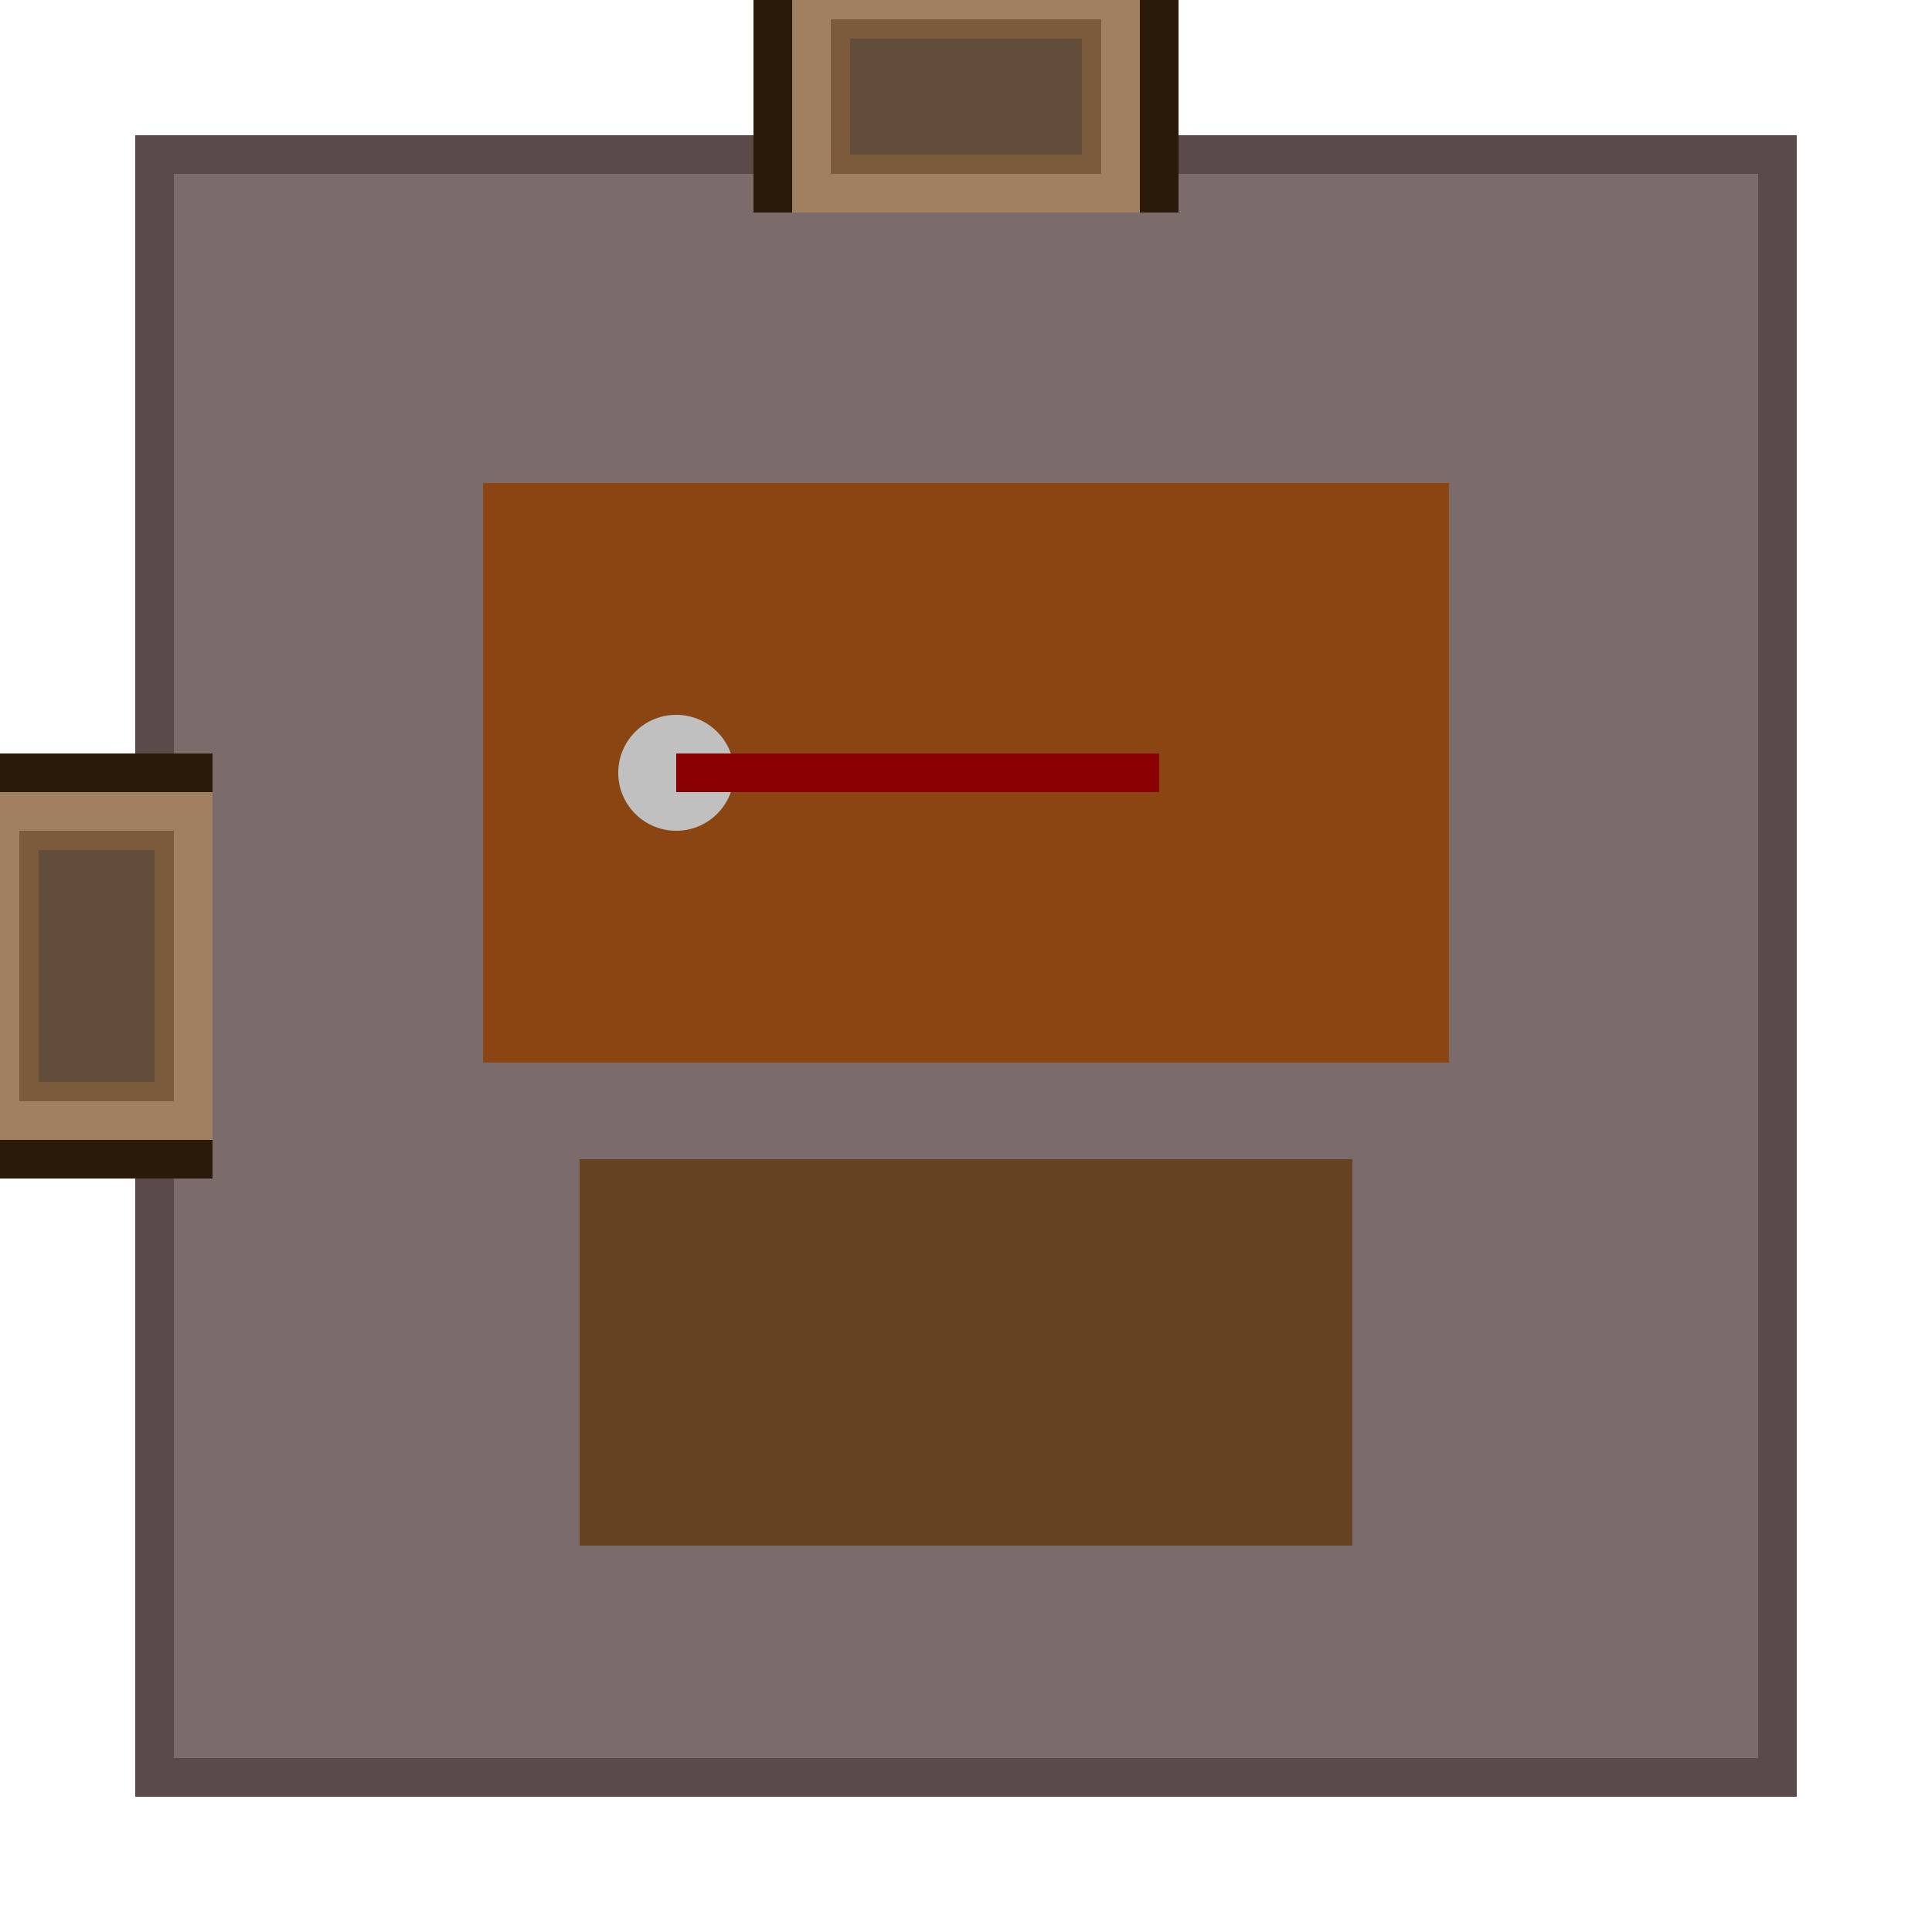
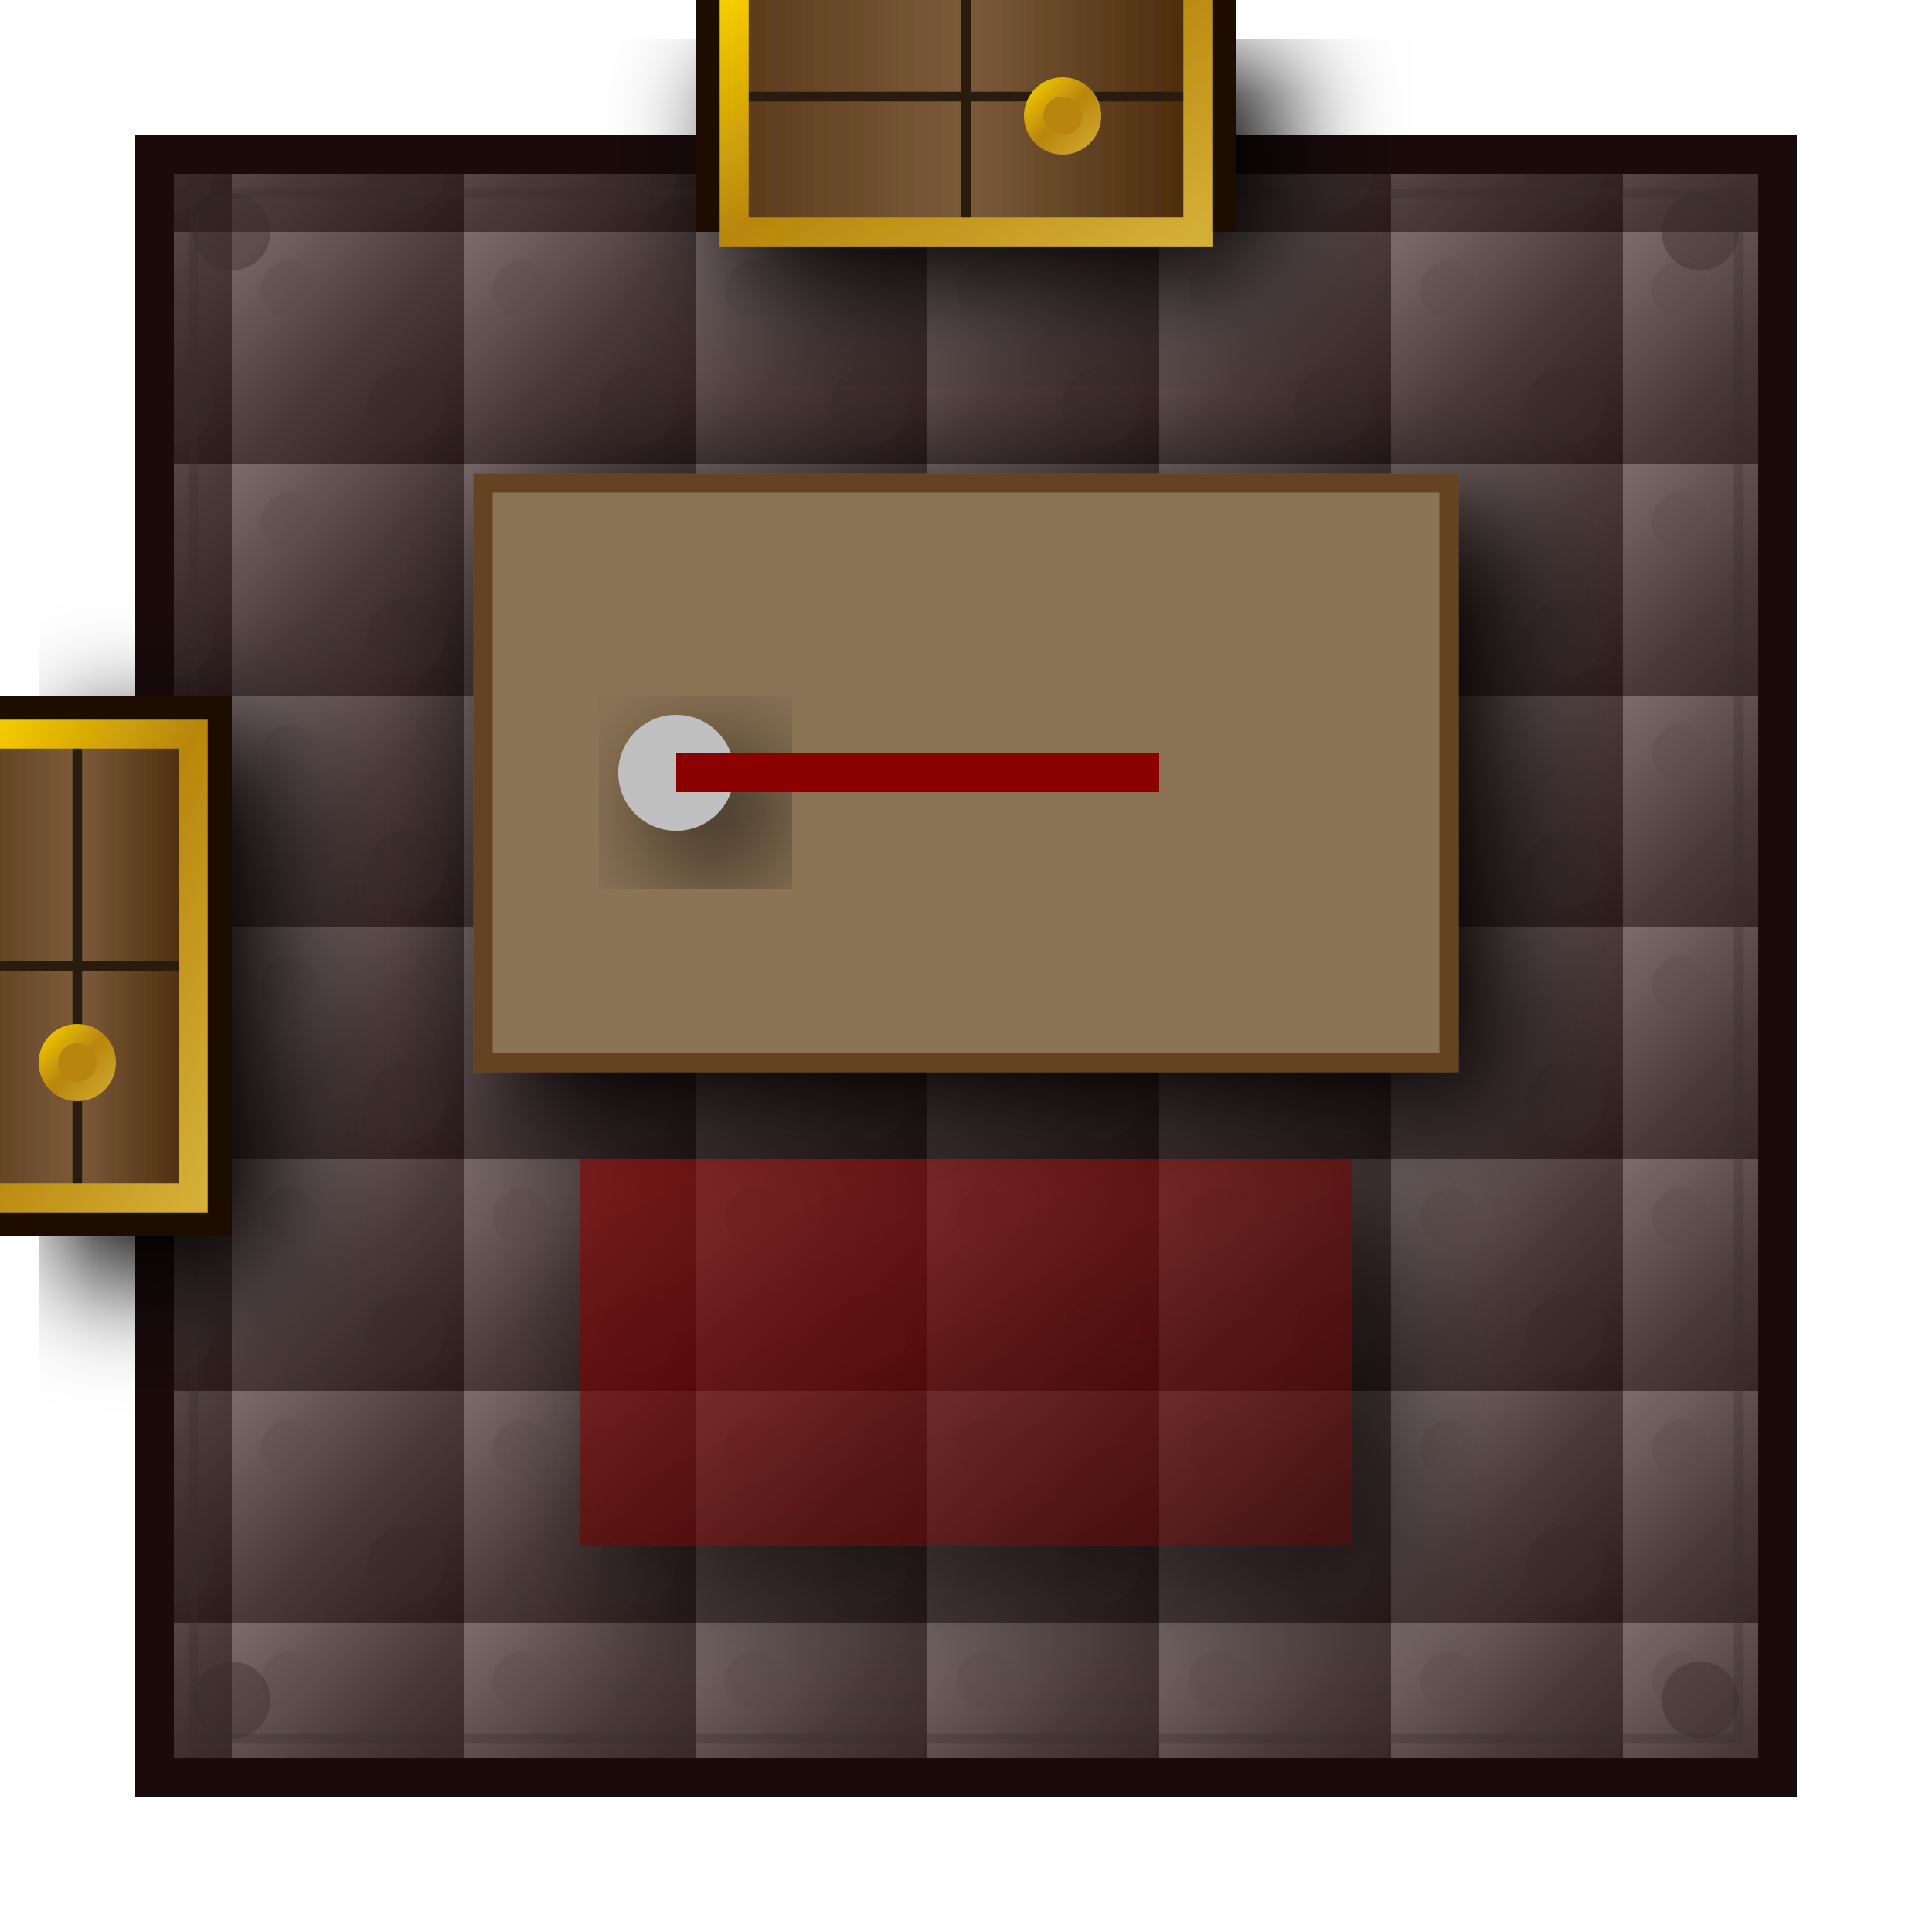
- <svg xmlns="http://www.w3.org/2000/svg" viewBox="0 0 100 100" width="300" height="300">
-   <rect x="8" y="8" width="84" height="84" fill="#7B6B6B" stroke="#5A4A4A" stroke-width="2" />
-   <rect x="40" y="-2" width="20" height="12" fill="#3D2B1A" stroke="#2A1A0A" stroke-width="2" />
-   <rect x="42" y="0" width="16" height="10" fill="#7B5B3B" stroke="#A08060" stroke-width="2" />
-   <rect x="44" y="2" width="12" height="6" fill="#5A4A3A" opacity="0.8" />
-   <rect x="-2" y="40" width="12" height="20" fill="#3D2B1A" stroke="#2A1A0A" stroke-width="2" />
-   <rect x="0" y="42" width="10" height="16" fill="#7B5B3B" stroke="#A08060" stroke-width="2" />
-   <rect x="2" y="44" width="6" height="12" fill="#5A4A3A" opacity="0.8" />
-   <rect x="25" y="25" width="50" height="30" fill="#8B4513" />
-   <circle cx="35" cy="40" r="3" fill="#C0C0C0" />
+ <svg xmlns="http://www.w3.org/2000/svg" viewBox="0 0 100 100" width="400" height="400">
+   <defs>
+     <linearGradient id="floorGrad" x1="0%" y1="0%" x2="100%" y2="100%">
+       <stop offset="0%" style="stop-color:#7B6B6B" />
+       <stop offset="50%" style="stop-color:#4A3A3A" />
+       <stop offset="100%" style="stop-color:#2A1A1A" />
+     </linearGradient>
+     <pattern id="carpetPattern" x="0" y="0" width="12" height="12" patternUnits="userSpaceOnUse">
+       <rect width="12" height="12" fill="url(#floorGrad)" />
+       <circle cx="3" cy="3" r="1.5" fill="#5A4A4A" opacity="0.3" />
+       <circle cx="9" cy="9" r="2" fill="#3A2A2A" opacity="0.4" />
+     </pattern>
+     <linearGradient id="doorWood" x1="0%" y1="0%" x2="100%" y2="0%">
+       <stop offset="0%" style="stop-color:#5A3A1A" />
+       <stop offset="50%" style="stop-color:#7B5B3B" />
+       <stop offset="100%" style="stop-color:#4A2A0A" />
+     </linearGradient>
+     <linearGradient id="goldTrim" x1="0%" y1="0%" x2="100%" y2="100%">
+       <stop offset="0%" style="stop-color:#FFD700" />
+       <stop offset="50%" style="stop-color:#B8860B" />
+       <stop offset="100%" style="stop-color:#D4AF37" />
+     </linearGradient>
+     <linearGradient id="fabricGrad" x1="0%" y1="0%" x2="100%" y2="100%">
+       <stop offset="0%" style="stop-color:#8B0000" />
+       <stop offset="100%" style="stop-color:#4A0000" />
+     </linearGradient>
+     <filter id="softShadow" x="-50%" y="-50%" width="200%" height="200%">
+       <feGaussianBlur in="SourceAlpha" stdDeviation="3" result="blur" />
+       <feOffset in="blur" dx="2" dy="2" result="offsetBlur" />
+       <feComponentTransfer>
+         <feFuncA type="linear" slope="0.4" />
+       </feComponentTransfer>
+       <feMerge>
+         <feMergeNode in="offsetBlur" />
+         <feMergeNode in="SourceGraphic" />
+       </feMerge>
+     </filter>
+   </defs>
+   <rect x="8" y="8" width="84" height="84" fill="url(#carpetPattern)" stroke="#1A0A0A" stroke-width="2" />
+   <rect x="10" y="10" width="80" height="80" fill="none" stroke="#3A2A2A" stroke-width="0.5" opacity="0.3" />
+   <g filter="url(#softShadow)">
+     <rect x="36" y="-4" width="28" height="16" fill="#1A0A00" />
+     <rect x="38" y="-2" width="24" height="14" fill="url(#doorWood)" />
+     <line x1="50" y1="-2" x2="50" y2="12" stroke="#2A1A0A" stroke-width="0.5" />
+     <line x1="38" y1="5" x2="62" y2="5" stroke="#2A1A0A" stroke-width="0.5" />
+     <rect x="38" y="-2" width="24" height="14" fill="none" stroke="url(#goldTrim)" stroke-width="1.5" />
+     <circle cx="55" cy="6" r="2" fill="url(#goldTrim)" />
+     <circle cx="55" cy="6" r="1" fill="#B8860B" />
+   </g>
+   <g filter="url(#softShadow)">
+     <rect x="-4" y="36" width="16" height="28" fill="#1A0A00" />
+     <rect x="-2" y="38" width="12" height="24" fill="url(#doorWood)" />
+     <line x1="-2" y1="50" x2="10" y2="50" stroke="#2A1A0A" stroke-width="0.5" />
+     <line x1="4" y1="38" x2="4" y2="62" stroke="#2A1A0A" stroke-width="0.5" />
+     <rect x="-2" y="38" width="12" height="24" fill="none" stroke="url(#goldTrim)" stroke-width="1.5" />
+     <circle cx="4" cy="55" r="2" fill="url(#goldTrim)" />
+     <circle cx="4" cy="55" r="1" fill="#B8860B" />
+   </g>
+   <rect x="25" y="25" width="50" height="30" fill="#8B7355" stroke="#654321" filter="url(#softShadow)" />
+   <circle cx="35" cy="40" r="3" fill="#C0C0C0" filter="url(#softShadow)" />
  <line x1="35" y1="40" x2="60" y2="40" stroke="#8B0000" stroke-width="2" />
-   <rect x="30" y="60" width="40" height="20" fill="#654321" />
+   <rect x="30" y="60" width="40" height="20" fill="url(#fabricGrad)" opacity="0.6" filter="url(#softShadow)" />
+   <circle cx="12" cy="12" r="2" fill="#3A2A2A" opacity="0.4" />
+   <circle cx="88" cy="12" r="2" fill="#3A2A2A" opacity="0.4" />
+   <circle cx="12" cy="88" r="2" fill="#3A2A2A" opacity="0.4" />
+   <circle cx="88" cy="88" r="2" fill="#3A2A2A" opacity="0.4" />
</svg>
